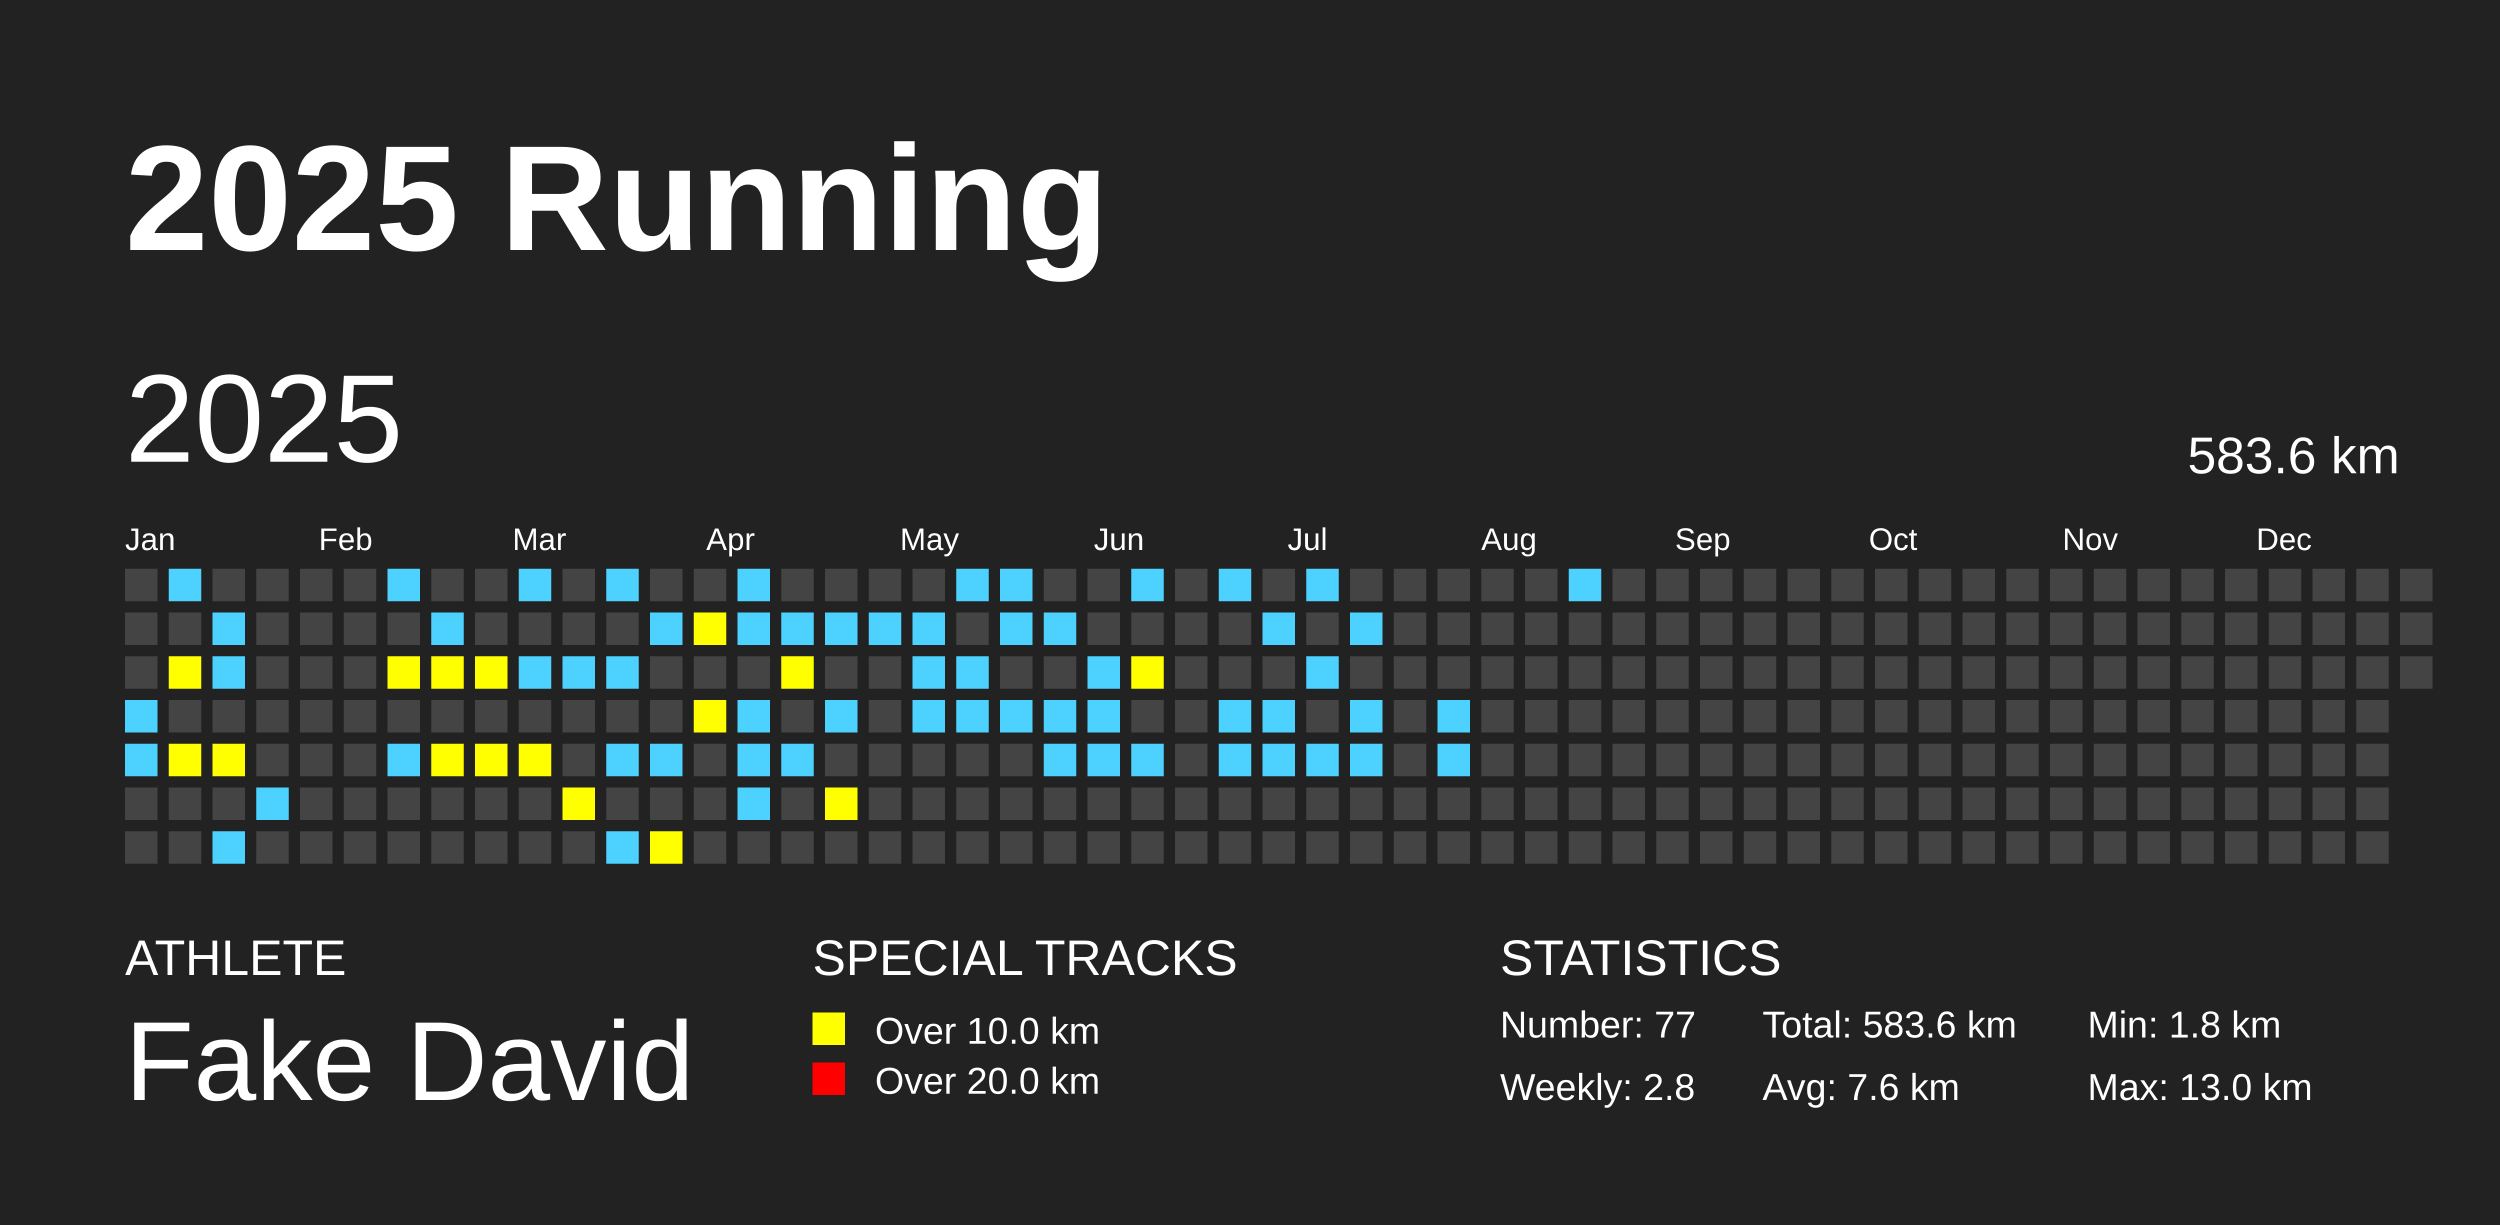
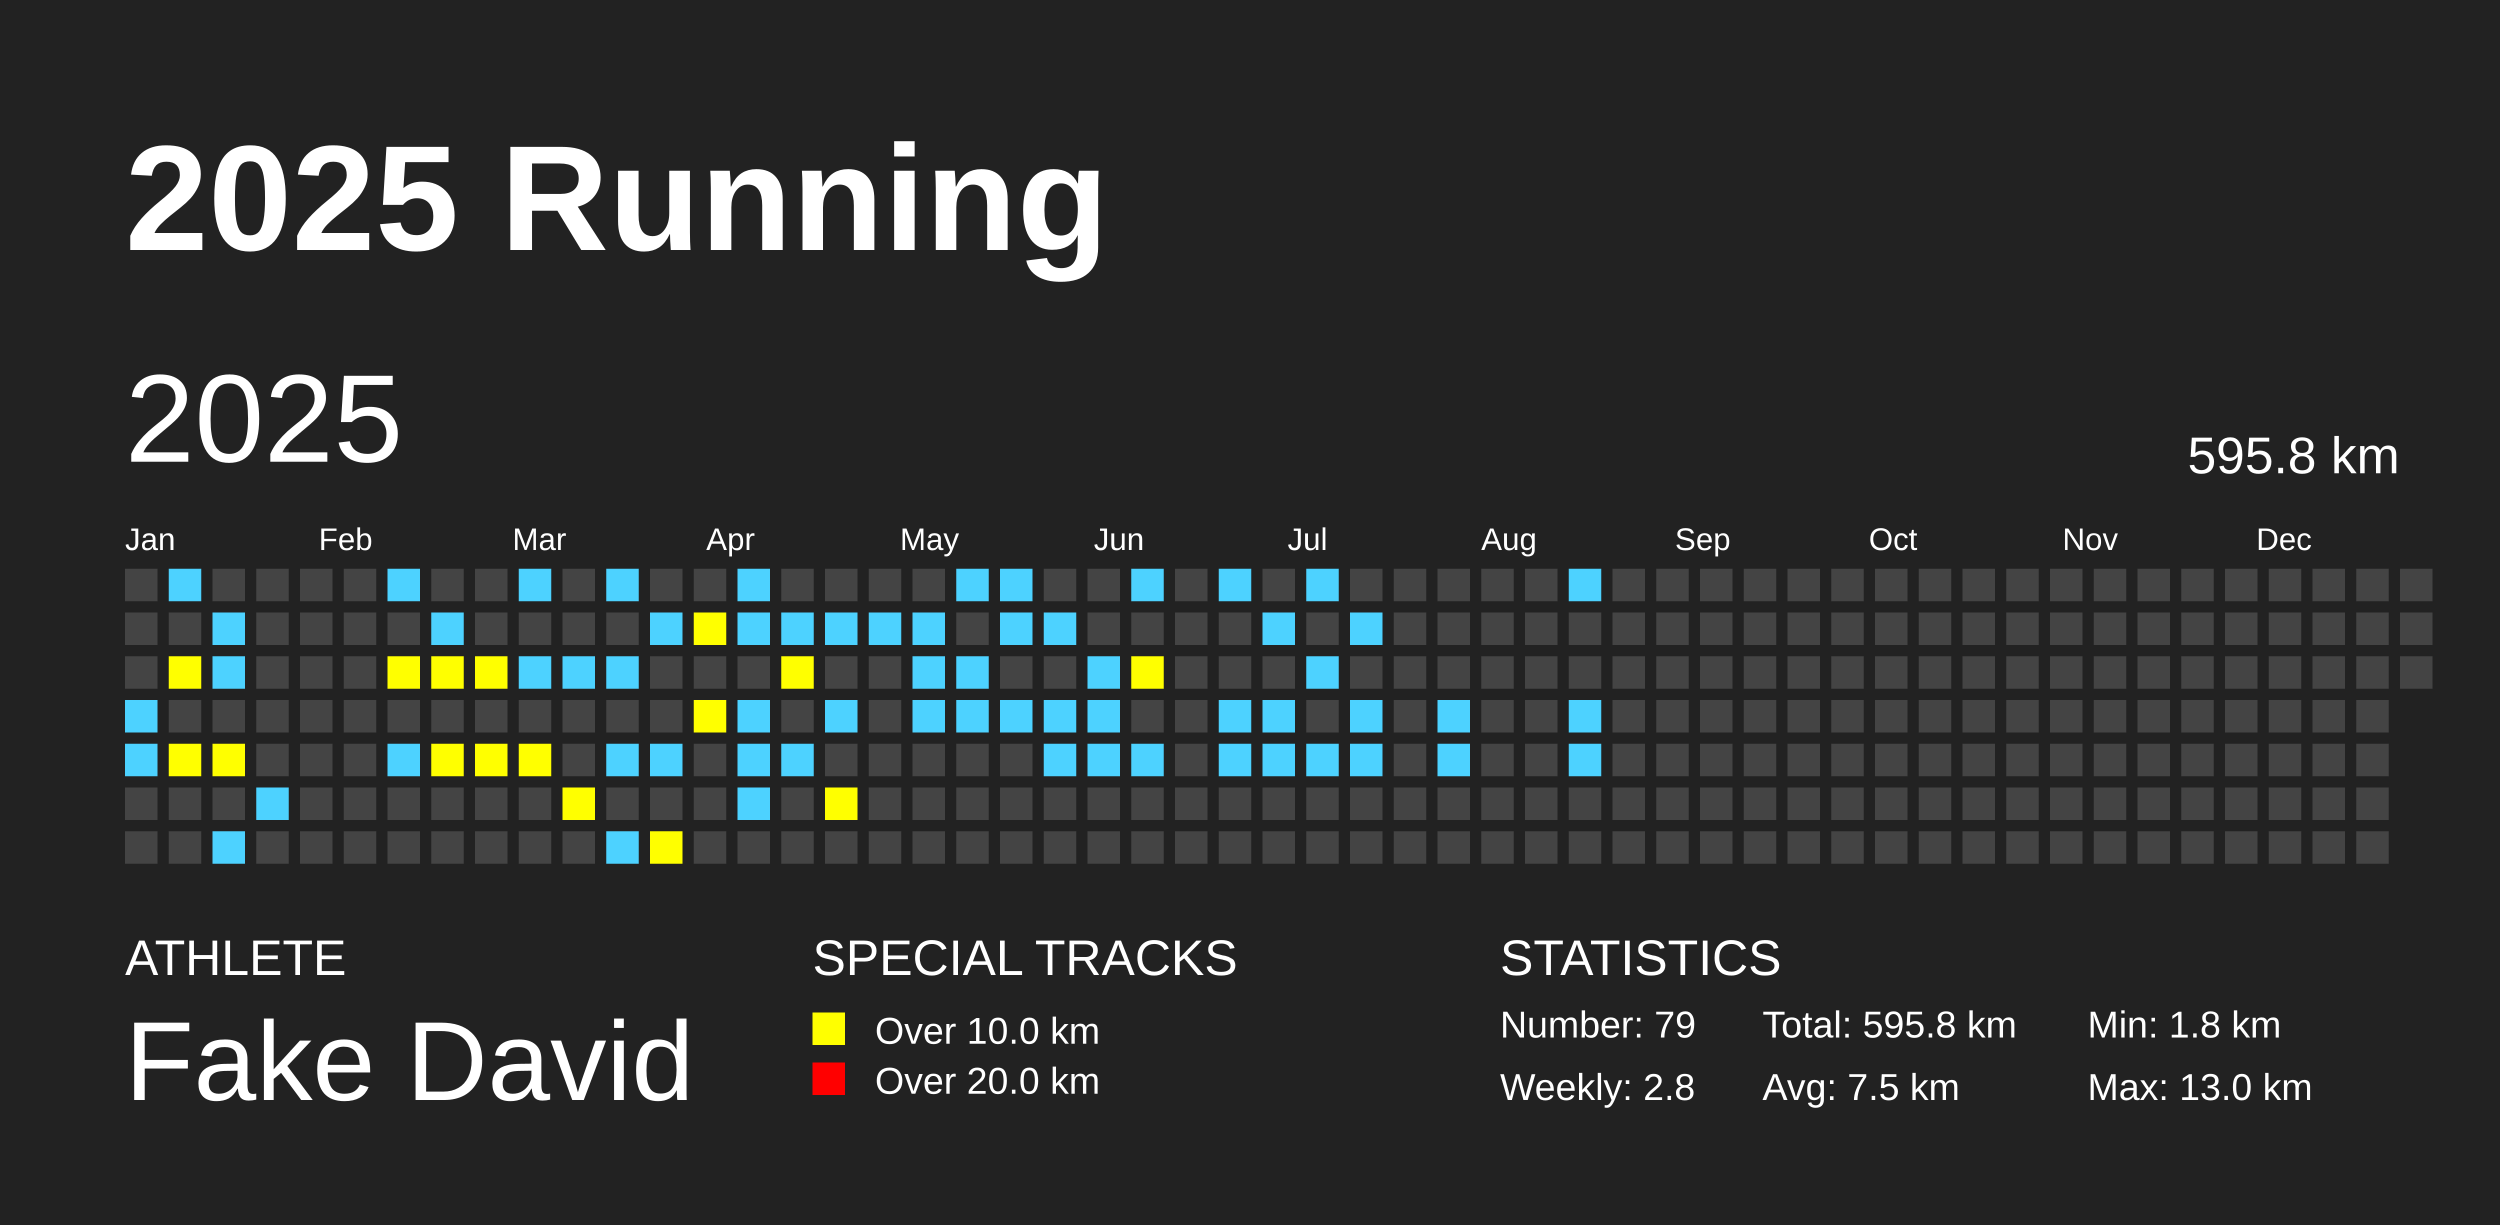
<svg xmlns="http://www.w3.org/2000/svg" baseProfile="full" height="98mm" version="1.1" viewBox="0,0,200,98" width="200mm">
  <defs />
  <rect fill="#222222" height="98" width="200" x="0" y="0" />
  <text fill="#FFFFFF" style="font-size:12px; font-family:Arial; font-weight:bold;" x="10" y="20">2025 Running</text>
  <text fill="#FFFFFF" style="font-size:4px; font-family:Arial" x="10" y="78">ATHLETE</text>
  <text fill="#FFFFFF" style="font-size:9px; font-family:Arial" x="10" y="88">Fake David</text>
  <text fill="#FFFFFF" style="font-size:4px; font-family:Arial" x="65" y="78">SPECIAL TRACKS</text>
  <rect fill="yellow" height="2.6" width="2.6" x="65" y="81" />
  <text fill="#FFFFFF" style="font-size:3px; font-family:Arial" x="70" y="83.5">Over 10.0 km</text>
  <rect fill="red" height="2.6" width="2.6" x="65" y="85" />
  <text fill="#FFFFFF" style="font-size:3px; font-family:Arial" x="70" y="87.5">Over 20.0 km</text>
  <text fill="#FFFFFF" style="font-size:4px; font-family:Arial" x="120" y="78">STATISTICS</text>
-   <text fill="#FFFFFF" style="font-size:3px; font-family:Arial" x="120" y="83">Number: 77</text>
+   <text fill="#FFFFFF" style="font-size:3px; font-family:Arial" x="120" y="83">Number: 79</text>
  <text fill="#FFFFFF" style="font-size:3px; font-family:Arial" x="120" y="88">Weekly: 2.8</text>
-   <text fill="#FFFFFF" style="font-size:3px; font-family:Arial" x="141" y="83">Total: 583.6 km</text>
-   <text fill="#FFFFFF" style="font-size:3px; font-family:Arial" x="141" y="88">Avg: 7.6 km</text>
+   <text fill="#FFFFFF" style="font-size:3px; font-family:Arial" x="141" y="83">Total: 595.8 km</text>
+   <text fill="#FFFFFF" style="font-size:3px; font-family:Arial" x="141" y="88">Avg: 7.5 km</text>
  <text fill="#FFFFFF" style="font-size:3px; font-family:Arial" x="167" y="83">Min: 1.8 km</text>
  <text fill="#FFFFFF" style="font-size:3px; font-family:Arial" x="167" y="88">Max: 13.0 km</text>
  <text dominant-baseline="hanging" fill="#FFFFFF" style="font-size:10.0px; font-family:Arial;" x="10" y="30">2025</text>
-   <text dominant-baseline="hanging" fill="#FFFFFF" style="font-size:4.125px; font-family:Arial;" x="175" y="35">583.6 km</text>
+   <text dominant-baseline="hanging" fill="#FFFFFF" style="font-size:4.125px; font-family:Arial;" x="175" y="35">595.8 km</text>
  <text fill="#FFFFFF" style="font-size:2.5px; font-family:Arial" x="10.0" y="44">Jan</text>
  <text fill="#FFFFFF" style="font-size:2.5px; font-family:Arial" x="25.5" y="44">Feb</text>
  <text fill="#FFFFFF" style="font-size:2.5px; font-family:Arial" x="41.0" y="44">Mar</text>
  <text fill="#FFFFFF" style="font-size:2.5px; font-family:Arial" x="56.5" y="44">Apr</text>
  <text fill="#FFFFFF" style="font-size:2.5px; font-family:Arial" x="72.0" y="44">May</text>
  <text fill="#FFFFFF" style="font-size:2.5px; font-family:Arial" x="87.5" y="44">Jun</text>
  <text fill="#FFFFFF" style="font-size:2.5px; font-family:Arial" x="103.0" y="44">Jul</text>
  <text fill="#FFFFFF" style="font-size:2.5px; font-family:Arial" x="118.5" y="44">Aug</text>
  <text fill="#FFFFFF" style="font-size:2.5px; font-family:Arial" x="134.0" y="44">Sep</text>
  <text fill="#FFFFFF" style="font-size:2.5px; font-family:Arial" x="149.5" y="44">Oct</text>
  <text fill="#FFFFFF" style="font-size:2.5px; font-family:Arial" x="165.0" y="44">Nov</text>
  <text fill="#FFFFFF" style="font-size:2.5px; font-family:Arial" x="180.5" y="44">Dec</text>
  <rect fill="#444444" height="2.6" width="2.6" x="10.0" y="45.5" />
  <rect fill="#444444" height="2.6" width="2.6" x="10.0" y="49.0" />
  <rect fill="#444444" height="2.6" width="2.6" x="10.0" y="52.5" />
  <rect fill="#4DD2FF" height="2.6" width="2.6" x="10.0" y="56.0" />
  <rect fill="#4DD2FF" height="2.6" width="2.6" x="10.0" y="59.5" />
  <rect fill="#444444" height="2.6" width="2.6" x="10.0" y="63.0" />
  <rect fill="#444444" height="2.6" width="2.6" x="10.0" y="66.5" />
  <rect fill="#4DD2FF" height="2.6" width="2.6" x="13.5" y="45.5" />
  <rect fill="#444444" height="2.6" width="2.6" x="13.5" y="49.0" />
  <rect fill="yellow" height="2.6" width="2.6" x="13.5" y="52.5" />
  <rect fill="#444444" height="2.6" width="2.6" x="13.5" y="56.0" />
  <rect fill="yellow" height="2.6" width="2.6" x="13.5" y="59.5" />
  <rect fill="#444444" height="2.6" width="2.6" x="13.5" y="63.0" />
  <rect fill="#444444" height="2.6" width="2.6" x="13.5" y="66.5" />
  <rect fill="#444444" height="2.6" width="2.6" x="17.0" y="45.5" />
  <rect fill="#4DD2FF" height="2.6" width="2.6" x="17.0" y="49.0" />
  <rect fill="#4DD2FF" height="2.6" width="2.6" x="17.0" y="52.5" />
  <rect fill="#444444" height="2.6" width="2.6" x="17.0" y="56.0" />
  <rect fill="yellow" height="2.6" width="2.6" x="17.0" y="59.5" />
  <rect fill="#444444" height="2.6" width="2.6" x="17.0" y="63.0" />
  <rect fill="#4DD2FF" height="2.6" width="2.6" x="17.0" y="66.5" />
  <rect fill="#444444" height="2.6" width="2.6" x="20.5" y="45.5" />
  <rect fill="#444444" height="2.6" width="2.6" x="20.5" y="49.0" />
  <rect fill="#444444" height="2.6" width="2.6" x="20.5" y="52.5" />
  <rect fill="#444444" height="2.6" width="2.6" x="20.5" y="56.0" />
  <rect fill="#444444" height="2.6" width="2.6" x="20.5" y="59.5" />
  <rect fill="#4DD2FF" height="2.6" width="2.6" x="20.5" y="63.0" />
  <rect fill="#444444" height="2.6" width="2.6" x="20.5" y="66.5" />
  <rect fill="#444444" height="2.6" width="2.6" x="24.0" y="45.5" />
  <rect fill="#444444" height="2.6" width="2.6" x="24.0" y="49.0" />
  <rect fill="#444444" height="2.6" width="2.6" x="24.0" y="52.5" />
  <rect fill="#444444" height="2.6" width="2.6" x="24.0" y="56.0" />
  <rect fill="#444444" height="2.6" width="2.6" x="24.0" y="59.5" />
  <rect fill="#444444" height="2.6" width="2.6" x="24.0" y="63.0" />
  <rect fill="#444444" height="2.6" width="2.6" x="24.0" y="66.5" />
  <rect fill="#444444" height="2.6" width="2.6" x="27.5" y="45.5" />
  <rect fill="#444444" height="2.6" width="2.6" x="27.5" y="49.0" />
  <rect fill="#444444" height="2.6" width="2.6" x="27.5" y="52.5" />
  <rect fill="#444444" height="2.6" width="2.6" x="27.5" y="56.0" />
  <rect fill="#444444" height="2.6" width="2.6" x="27.5" y="59.5" />
  <rect fill="#444444" height="2.6" width="2.6" x="27.5" y="63.0" />
  <rect fill="#444444" height="2.6" width="2.6" x="27.5" y="66.5" />
  <rect fill="#4DD2FF" height="2.6" width="2.6" x="31.0" y="45.5" />
  <rect fill="#444444" height="2.6" width="2.6" x="31.0" y="49.0" />
  <rect fill="yellow" height="2.6" width="2.6" x="31.0" y="52.5" />
  <rect fill="#444444" height="2.6" width="2.6" x="31.0" y="56.0" />
  <rect fill="#4DD2FF" height="2.6" width="2.6" x="31.0" y="59.5" />
  <rect fill="#444444" height="2.6" width="2.6" x="31.0" y="63.0" />
  <rect fill="#444444" height="2.6" width="2.6" x="31.0" y="66.5" />
  <rect fill="#444444" height="2.6" width="2.6" x="34.5" y="45.5" />
  <rect fill="#4DD2FF" height="2.6" width="2.6" x="34.5" y="49.0" />
  <rect fill="yellow" height="2.6" width="2.6" x="34.5" y="52.5" />
  <rect fill="#444444" height="2.6" width="2.6" x="34.5" y="56.0" />
  <rect fill="yellow" height="2.6" width="2.6" x="34.5" y="59.5" />
  <rect fill="#444444" height="2.6" width="2.6" x="34.5" y="63.0" />
  <rect fill="#444444" height="2.6" width="2.6" x="34.5" y="66.5" />
  <rect fill="#444444" height="2.6" width="2.6" x="38.0" y="45.5" />
  <rect fill="#444444" height="2.6" width="2.6" x="38.0" y="49.0" />
  <rect fill="yellow" height="2.6" width="2.6" x="38.0" y="52.5" />
  <rect fill="#444444" height="2.6" width="2.6" x="38.0" y="56.0" />
  <rect fill="yellow" height="2.6" width="2.6" x="38.0" y="59.5" />
  <rect fill="#444444" height="2.6" width="2.6" x="38.0" y="63.0" />
  <rect fill="#444444" height="2.6" width="2.6" x="38.0" y="66.5" />
  <rect fill="#4DD2FF" height="2.6" width="2.6" x="41.5" y="45.5" />
  <rect fill="#444444" height="2.6" width="2.6" x="41.5" y="49.0" />
  <rect fill="#4DD2FF" height="2.6" width="2.6" x="41.5" y="52.5" />
  <rect fill="#444444" height="2.6" width="2.6" x="41.5" y="56.0" />
  <rect fill="yellow" height="2.6" width="2.6" x="41.5" y="59.5" />
  <rect fill="#444444" height="2.6" width="2.6" x="41.5" y="63.0" />
  <rect fill="#444444" height="2.6" width="2.6" x="41.5" y="66.5" />
  <rect fill="#444444" height="2.6" width="2.6" x="45.0" y="45.5" />
  <rect fill="#444444" height="2.6" width="2.6" x="45.0" y="49.0" />
  <rect fill="#4DD2FF" height="2.6" width="2.6" x="45.0" y="52.5" />
  <rect fill="#444444" height="2.6" width="2.6" x="45.0" y="56.0" />
  <rect fill="#444444" height="2.6" width="2.6" x="45.0" y="59.5" />
  <rect fill="yellow" height="2.6" width="2.6" x="45.0" y="63.0" />
  <rect fill="#444444" height="2.6" width="2.6" x="45.0" y="66.5" />
  <rect fill="#4DD2FF" height="2.6" width="2.6" x="48.5" y="45.5" />
  <rect fill="#444444" height="2.6" width="2.6" x="48.5" y="49.0" />
  <rect fill="#4DD2FF" height="2.6" width="2.6" x="48.5" y="52.5" />
  <rect fill="#444444" height="2.6" width="2.6" x="48.5" y="56.0" />
  <rect fill="#4DD2FF" height="2.6" width="2.6" x="48.5" y="59.5" />
  <rect fill="#444444" height="2.6" width="2.6" x="48.5" y="63.0" />
  <rect fill="#4DD2FF" height="2.6" width="2.6" x="48.5" y="66.5" />
  <rect fill="#444444" height="2.6" width="2.6" x="52.0" y="45.5" />
  <rect fill="#4DD2FF" height="2.6" width="2.6" x="52.0" y="49.0" />
  <rect fill="#444444" height="2.6" width="2.6" x="52.0" y="52.5" />
  <rect fill="#444444" height="2.6" width="2.6" x="52.0" y="56.0" />
  <rect fill="#4DD2FF" height="2.6" width="2.6" x="52.0" y="59.5" />
  <rect fill="#444444" height="2.6" width="2.6" x="52.0" y="63.0" />
  <rect fill="yellow" height="2.6" width="2.6" x="52.0" y="66.5" />
  <rect fill="#444444" height="2.6" width="2.6" x="55.5" y="45.5" />
  <rect fill="yellow" height="2.6" width="2.6" x="55.5" y="49.0" />
  <rect fill="#444444" height="2.6" width="2.6" x="55.5" y="52.5" />
  <rect fill="yellow" height="2.6" width="2.6" x="55.5" y="56.0" />
  <rect fill="#444444" height="2.6" width="2.6" x="55.5" y="59.5" />
  <rect fill="#444444" height="2.6" width="2.6" x="55.5" y="63.0" />
  <rect fill="#444444" height="2.6" width="2.6" x="55.5" y="66.5" />
  <rect fill="#4DD2FF" height="2.6" width="2.6" x="59.0" y="45.5" />
  <rect fill="#4DD2FF" height="2.6" width="2.6" x="59.0" y="49.0" />
  <rect fill="#444444" height="2.6" width="2.6" x="59.0" y="52.5" />
  <rect fill="#4DD2FF" height="2.6" width="2.6" x="59.0" y="56.0" />
  <rect fill="#4DD2FF" height="2.6" width="2.6" x="59.0" y="59.5" />
  <rect fill="#4DD2FF" height="2.6" width="2.6" x="59.0" y="63.0" />
  <rect fill="#444444" height="2.6" width="2.6" x="59.0" y="66.5" />
  <rect fill="#444444" height="2.6" width="2.6" x="62.5" y="45.5" />
  <rect fill="#4DD2FF" height="2.6" width="2.6" x="62.5" y="49.0" />
  <rect fill="yellow" height="2.6" width="2.6" x="62.5" y="52.5" />
  <rect fill="#444444" height="2.6" width="2.6" x="62.5" y="56.0" />
  <rect fill="#4DD2FF" height="2.6" width="2.6" x="62.5" y="59.5" />
  <rect fill="#444444" height="2.6" width="2.6" x="62.5" y="63.0" />
  <rect fill="#444444" height="2.6" width="2.6" x="62.5" y="66.5" />
  <rect fill="#444444" height="2.6" width="2.6" x="66.0" y="45.5" />
  <rect fill="#4DD2FF" height="2.6" width="2.6" x="66.0" y="49.0" />
  <rect fill="#444444" height="2.6" width="2.6" x="66.0" y="52.5" />
  <rect fill="#4DD2FF" height="2.6" width="2.6" x="66.0" y="56.0" />
  <rect fill="#444444" height="2.6" width="2.6" x="66.0" y="59.5" />
  <rect fill="yellow" height="2.6" width="2.6" x="66.0" y="63.0" />
  <rect fill="#444444" height="2.6" width="2.6" x="66.0" y="66.5" />
  <rect fill="#444444" height="2.6" width="2.6" x="69.5" y="45.5" />
  <rect fill="#4DD2FF" height="2.6" width="2.6" x="69.5" y="49.0" />
  <rect fill="#444444" height="2.6" width="2.6" x="69.5" y="52.5" />
  <rect fill="#444444" height="2.6" width="2.6" x="69.5" y="56.0" />
  <rect fill="#444444" height="2.6" width="2.6" x="69.5" y="59.5" />
  <rect fill="#444444" height="2.6" width="2.6" x="69.5" y="63.0" />
  <rect fill="#444444" height="2.6" width="2.6" x="69.5" y="66.5" />
  <rect fill="#444444" height="2.6" width="2.6" x="73.0" y="45.5" />
  <rect fill="#4DD2FF" height="2.6" width="2.6" x="73.0" y="49.0" />
  <rect fill="#4DD2FF" height="2.6" width="2.6" x="73.0" y="52.5" />
  <rect fill="#4DD2FF" height="2.6" width="2.6" x="73.0" y="56.0" />
  <rect fill="#444444" height="2.6" width="2.6" x="73.0" y="59.5" />
  <rect fill="#444444" height="2.6" width="2.6" x="73.0" y="63.0" />
  <rect fill="#444444" height="2.6" width="2.6" x="73.0" y="66.5" />
  <rect fill="#4DD2FF" height="2.6" width="2.6" x="76.5" y="45.5" />
  <rect fill="#444444" height="2.6" width="2.6" x="76.5" y="49.0" />
  <rect fill="#4DD2FF" height="2.6" width="2.6" x="76.5" y="52.5" />
  <rect fill="#4DD2FF" height="2.6" width="2.6" x="76.5" y="56.0" />
  <rect fill="#444444" height="2.6" width="2.6" x="76.5" y="59.5" />
  <rect fill="#444444" height="2.6" width="2.6" x="76.5" y="63.0" />
  <rect fill="#444444" height="2.6" width="2.6" x="76.5" y="66.5" />
  <rect fill="#4DD2FF" height="2.6" width="2.6" x="80.0" y="45.5" />
  <rect fill="#4DD2FF" height="2.6" width="2.6" x="80.0" y="49.0" />
  <rect fill="#444444" height="2.6" width="2.6" x="80.0" y="52.5" />
  <rect fill="#4DD2FF" height="2.6" width="2.6" x="80.0" y="56.0" />
  <rect fill="#444444" height="2.6" width="2.6" x="80.0" y="59.5" />
  <rect fill="#444444" height="2.6" width="2.6" x="80.0" y="63.0" />
  <rect fill="#444444" height="2.6" width="2.6" x="80.0" y="66.5" />
  <rect fill="#444444" height="2.6" width="2.6" x="83.5" y="45.5" />
  <rect fill="#4DD2FF" height="2.6" width="2.6" x="83.5" y="49.0" />
  <rect fill="#444444" height="2.6" width="2.6" x="83.5" y="52.5" />
  <rect fill="#4DD2FF" height="2.6" width="2.6" x="83.5" y="56.0" />
  <rect fill="#4DD2FF" height="2.6" width="2.6" x="83.5" y="59.5" />
  <rect fill="#444444" height="2.6" width="2.6" x="83.5" y="63.0" />
  <rect fill="#444444" height="2.6" width="2.6" x="83.5" y="66.5" />
  <rect fill="#444444" height="2.6" width="2.6" x="87.0" y="45.5" />
  <rect fill="#444444" height="2.6" width="2.6" x="87.0" y="49.0" />
  <rect fill="#4DD2FF" height="2.6" width="2.6" x="87.0" y="52.5" />
  <rect fill="#4DD2FF" height="2.6" width="2.6" x="87.0" y="56.0" />
  <rect fill="#4DD2FF" height="2.6" width="2.6" x="87.0" y="59.5" />
  <rect fill="#444444" height="2.6" width="2.6" x="87.0" y="63.0" />
  <rect fill="#444444" height="2.6" width="2.6" x="87.0" y="66.5" />
  <rect fill="#4DD2FF" height="2.6" width="2.6" x="90.5" y="45.5" />
  <rect fill="#444444" height="2.6" width="2.6" x="90.5" y="49.0" />
  <rect fill="yellow" height="2.6" width="2.6" x="90.5" y="52.5" />
  <rect fill="#444444" height="2.6" width="2.6" x="90.5" y="56.0" />
  <rect fill="#4DD2FF" height="2.6" width="2.6" x="90.5" y="59.5" />
  <rect fill="#444444" height="2.6" width="2.6" x="90.5" y="63.0" />
  <rect fill="#444444" height="2.6" width="2.6" x="90.5" y="66.5" />
  <rect fill="#444444" height="2.6" width="2.6" x="94.0" y="45.5" />
  <rect fill="#444444" height="2.6" width="2.6" x="94.0" y="49.0" />
  <rect fill="#444444" height="2.6" width="2.6" x="94.0" y="52.5" />
  <rect fill="#444444" height="2.6" width="2.6" x="94.0" y="56.0" />
  <rect fill="#444444" height="2.6" width="2.6" x="94.0" y="59.5" />
  <rect fill="#444444" height="2.6" width="2.6" x="94.0" y="63.0" />
  <rect fill="#444444" height="2.6" width="2.6" x="94.0" y="66.5" />
  <rect fill="#4DD2FF" height="2.6" width="2.6" x="97.5" y="45.5" />
  <rect fill="#444444" height="2.6" width="2.6" x="97.5" y="49.0" />
  <rect fill="#444444" height="2.6" width="2.6" x="97.5" y="52.5" />
  <rect fill="#4DD2FF" height="2.6" width="2.6" x="97.5" y="56.0" />
  <rect fill="#4DD2FF" height="2.6" width="2.6" x="97.5" y="59.5" />
  <rect fill="#444444" height="2.6" width="2.6" x="97.5" y="63.0" />
  <rect fill="#444444" height="2.6" width="2.6" x="97.5" y="66.5" />
  <rect fill="#444444" height="2.6" width="2.6" x="101.0" y="45.5" />
  <rect fill="#4DD2FF" height="2.6" width="2.6" x="101.0" y="49.0" />
  <rect fill="#444444" height="2.6" width="2.6" x="101.0" y="52.5" />
  <rect fill="#4DD2FF" height="2.6" width="2.6" x="101.0" y="56.0" />
  <rect fill="#4DD2FF" height="2.6" width="2.6" x="101.0" y="59.5" />
  <rect fill="#444444" height="2.6" width="2.6" x="101.0" y="63.0" />
  <rect fill="#444444" height="2.6" width="2.6" x="101.0" y="66.5" />
  <rect fill="#4DD2FF" height="2.6" width="2.6" x="104.5" y="45.5" />
  <rect fill="#444444" height="2.6" width="2.6" x="104.5" y="49.0" />
  <rect fill="#4DD2FF" height="2.6" width="2.6" x="104.5" y="52.5" />
  <rect fill="#444444" height="2.6" width="2.6" x="104.5" y="56.0" />
  <rect fill="#4DD2FF" height="2.6" width="2.6" x="104.5" y="59.5" />
  <rect fill="#444444" height="2.6" width="2.6" x="104.5" y="63.0" />
  <rect fill="#444444" height="2.6" width="2.6" x="104.5" y="66.5" />
  <rect fill="#444444" height="2.6" width="2.6" x="108.0" y="45.5" />
  <rect fill="#4DD2FF" height="2.6" width="2.6" x="108.0" y="49.0" />
  <rect fill="#444444" height="2.6" width="2.6" x="108.0" y="52.5" />
  <rect fill="#4DD2FF" height="2.6" width="2.6" x="108.0" y="56.0" />
  <rect fill="#4DD2FF" height="2.6" width="2.6" x="108.0" y="59.5" />
  <rect fill="#444444" height="2.6" width="2.6" x="108.0" y="63.0" />
  <rect fill="#444444" height="2.6" width="2.6" x="108.0" y="66.5" />
  <rect fill="#444444" height="2.6" width="2.6" x="111.5" y="45.5" />
  <rect fill="#444444" height="2.6" width="2.6" x="111.5" y="49.0" />
  <rect fill="#444444" height="2.6" width="2.6" x="111.5" y="52.5" />
  <rect fill="#444444" height="2.6" width="2.6" x="111.5" y="56.0" />
  <rect fill="#444444" height="2.6" width="2.6" x="111.5" y="59.5" />
  <rect fill="#444444" height="2.6" width="2.6" x="111.5" y="63.0" />
  <rect fill="#444444" height="2.6" width="2.6" x="111.5" y="66.5" />
  <rect fill="#444444" height="2.6" width="2.6" x="115.0" y="45.5" />
  <rect fill="#444444" height="2.6" width="2.6" x="115.0" y="49.0" />
  <rect fill="#444444" height="2.6" width="2.6" x="115.0" y="52.5" />
  <rect fill="#4DD2FF" height="2.6" width="2.6" x="115.0" y="56.0" />
  <rect fill="#4DD2FF" height="2.6" width="2.6" x="115.0" y="59.5" />
  <rect fill="#444444" height="2.6" width="2.6" x="115.0" y="63.0" />
  <rect fill="#444444" height="2.6" width="2.6" x="115.0" y="66.5" />
  <rect fill="#444444" height="2.6" width="2.6" x="118.5" y="45.5" />
  <rect fill="#444444" height="2.6" width="2.6" x="118.5" y="49.0" />
  <rect fill="#444444" height="2.6" width="2.6" x="118.5" y="52.5" />
  <rect fill="#444444" height="2.6" width="2.6" x="118.5" y="56.0" />
  <rect fill="#444444" height="2.6" width="2.6" x="118.5" y="59.5" />
  <rect fill="#444444" height="2.6" width="2.6" x="118.5" y="63.0" />
  <rect fill="#444444" height="2.6" width="2.6" x="118.5" y="66.5" />
  <rect fill="#444444" height="2.6" width="2.6" x="122.0" y="45.5" />
  <rect fill="#444444" height="2.6" width="2.6" x="122.0" y="49.0" />
  <rect fill="#444444" height="2.6" width="2.6" x="122.0" y="52.5" />
  <rect fill="#444444" height="2.6" width="2.6" x="122.0" y="56.0" />
  <rect fill="#444444" height="2.6" width="2.6" x="122.0" y="59.5" />
  <rect fill="#444444" height="2.6" width="2.6" x="122.0" y="63.0" />
  <rect fill="#444444" height="2.6" width="2.6" x="122.0" y="66.5" />
  <rect fill="#4DD2FF" height="2.6" width="2.6" x="125.5" y="45.5" />
  <rect fill="#444444" height="2.6" width="2.6" x="125.5" y="49.0" />
  <rect fill="#444444" height="2.6" width="2.6" x="125.5" y="52.5" />
-   <rect fill="#444444" height="2.6" width="2.6" x="125.5" y="56.0" />
-   <rect fill="#444444" height="2.6" width="2.6" x="125.5" y="59.5" />
+   <rect fill="#4DD2FF" height="2.6" width="2.6" x="125.5" y="56.0" />
+   <rect fill="#4DD2FF" height="2.6" width="2.6" x="125.5" y="59.5" />
  <rect fill="#444444" height="2.6" width="2.6" x="125.5" y="63.0" />
  <rect fill="#444444" height="2.6" width="2.6" x="125.5" y="66.5" />
  <rect fill="#444444" height="2.6" width="2.6" x="129.0" y="45.5" />
  <rect fill="#444444" height="2.6" width="2.6" x="129.0" y="49.0" />
  <rect fill="#444444" height="2.6" width="2.6" x="129.0" y="52.5" />
  <rect fill="#444444" height="2.6" width="2.6" x="129.0" y="56.0" />
  <rect fill="#444444" height="2.6" width="2.6" x="129.0" y="59.5" />
  <rect fill="#444444" height="2.6" width="2.6" x="129.0" y="63.0" />
  <rect fill="#444444" height="2.6" width="2.6" x="129.0" y="66.5" />
  <rect fill="#444444" height="2.6" width="2.6" x="132.5" y="45.5" />
  <rect fill="#444444" height="2.6" width="2.6" x="132.5" y="49.0" />
  <rect fill="#444444" height="2.6" width="2.6" x="132.5" y="52.5" />
  <rect fill="#444444" height="2.6" width="2.6" x="132.5" y="56.0" />
  <rect fill="#444444" height="2.6" width="2.6" x="132.5" y="59.5" />
  <rect fill="#444444" height="2.6" width="2.6" x="132.5" y="63.0" />
  <rect fill="#444444" height="2.6" width="2.6" x="132.5" y="66.5" />
  <rect fill="#444444" height="2.6" width="2.6" x="136.0" y="45.5" />
  <rect fill="#444444" height="2.6" width="2.6" x="136.0" y="49.0" />
  <rect fill="#444444" height="2.6" width="2.6" x="136.0" y="52.5" />
  <rect fill="#444444" height="2.6" width="2.6" x="136.0" y="56.0" />
  <rect fill="#444444" height="2.6" width="2.6" x="136.0" y="59.5" />
  <rect fill="#444444" height="2.6" width="2.6" x="136.0" y="63.0" />
  <rect fill="#444444" height="2.6" width="2.6" x="136.0" y="66.5" />
  <rect fill="#444444" height="2.6" width="2.6" x="139.5" y="45.5" />
  <rect fill="#444444" height="2.6" width="2.6" x="139.5" y="49.0" />
  <rect fill="#444444" height="2.6" width="2.6" x="139.5" y="52.5" />
  <rect fill="#444444" height="2.6" width="2.6" x="139.5" y="56.0" />
  <rect fill="#444444" height="2.6" width="2.6" x="139.5" y="59.5" />
  <rect fill="#444444" height="2.6" width="2.6" x="139.5" y="63.0" />
  <rect fill="#444444" height="2.6" width="2.6" x="139.5" y="66.5" />
  <rect fill="#444444" height="2.6" width="2.6" x="143.0" y="45.5" />
  <rect fill="#444444" height="2.6" width="2.6" x="143.0" y="49.0" />
  <rect fill="#444444" height="2.6" width="2.6" x="143.0" y="52.5" />
  <rect fill="#444444" height="2.6" width="2.6" x="143.0" y="56.0" />
  <rect fill="#444444" height="2.6" width="2.6" x="143.0" y="59.5" />
  <rect fill="#444444" height="2.6" width="2.6" x="143.0" y="63.0" />
  <rect fill="#444444" height="2.6" width="2.6" x="143.0" y="66.5" />
  <rect fill="#444444" height="2.6" width="2.6" x="146.5" y="45.5" />
  <rect fill="#444444" height="2.6" width="2.6" x="146.5" y="49.0" />
  <rect fill="#444444" height="2.6" width="2.6" x="146.5" y="52.5" />
  <rect fill="#444444" height="2.6" width="2.6" x="146.5" y="56.0" />
  <rect fill="#444444" height="2.6" width="2.6" x="146.5" y="59.5" />
  <rect fill="#444444" height="2.6" width="2.6" x="146.5" y="63.0" />
  <rect fill="#444444" height="2.6" width="2.6" x="146.5" y="66.5" />
  <rect fill="#444444" height="2.6" width="2.6" x="150.0" y="45.5" />
  <rect fill="#444444" height="2.6" width="2.6" x="150.0" y="49.0" />
  <rect fill="#444444" height="2.6" width="2.6" x="150.0" y="52.5" />
  <rect fill="#444444" height="2.6" width="2.6" x="150.0" y="56.0" />
  <rect fill="#444444" height="2.6" width="2.6" x="150.0" y="59.5" />
  <rect fill="#444444" height="2.6" width="2.6" x="150.0" y="63.0" />
  <rect fill="#444444" height="2.6" width="2.6" x="150.0" y="66.5" />
  <rect fill="#444444" height="2.6" width="2.6" x="153.5" y="45.5" />
  <rect fill="#444444" height="2.6" width="2.6" x="153.5" y="49.0" />
  <rect fill="#444444" height="2.6" width="2.6" x="153.5" y="52.5" />
  <rect fill="#444444" height="2.6" width="2.6" x="153.5" y="56.0" />
  <rect fill="#444444" height="2.6" width="2.6" x="153.5" y="59.5" />
  <rect fill="#444444" height="2.6" width="2.6" x="153.5" y="63.0" />
  <rect fill="#444444" height="2.6" width="2.6" x="153.5" y="66.5" />
  <rect fill="#444444" height="2.6" width="2.6" x="157.0" y="45.5" />
  <rect fill="#444444" height="2.6" width="2.6" x="157.0" y="49.0" />
  <rect fill="#444444" height="2.6" width="2.6" x="157.0" y="52.5" />
  <rect fill="#444444" height="2.6" width="2.6" x="157.0" y="56.0" />
  <rect fill="#444444" height="2.6" width="2.6" x="157.0" y="59.5" />
  <rect fill="#444444" height="2.6" width="2.6" x="157.0" y="63.0" />
  <rect fill="#444444" height="2.6" width="2.6" x="157.0" y="66.5" />
  <rect fill="#444444" height="2.6" width="2.6" x="160.5" y="45.5" />
  <rect fill="#444444" height="2.6" width="2.6" x="160.5" y="49.0" />
  <rect fill="#444444" height="2.6" width="2.6" x="160.5" y="52.5" />
  <rect fill="#444444" height="2.6" width="2.6" x="160.5" y="56.0" />
  <rect fill="#444444" height="2.6" width="2.6" x="160.5" y="59.5" />
  <rect fill="#444444" height="2.6" width="2.6" x="160.5" y="63.0" />
  <rect fill="#444444" height="2.6" width="2.6" x="160.5" y="66.5" />
  <rect fill="#444444" height="2.6" width="2.6" x="164.0" y="45.5" />
  <rect fill="#444444" height="2.6" width="2.6" x="164.0" y="49.0" />
  <rect fill="#444444" height="2.6" width="2.6" x="164.0" y="52.5" />
  <rect fill="#444444" height="2.6" width="2.6" x="164.0" y="56.0" />
  <rect fill="#444444" height="2.6" width="2.6" x="164.0" y="59.5" />
  <rect fill="#444444" height="2.6" width="2.6" x="164.0" y="63.0" />
  <rect fill="#444444" height="2.6" width="2.6" x="164.0" y="66.5" />
  <rect fill="#444444" height="2.6" width="2.6" x="167.5" y="45.5" />
  <rect fill="#444444" height="2.6" width="2.6" x="167.5" y="49.0" />
  <rect fill="#444444" height="2.6" width="2.6" x="167.5" y="52.5" />
  <rect fill="#444444" height="2.6" width="2.6" x="167.5" y="56.0" />
  <rect fill="#444444" height="2.6" width="2.6" x="167.5" y="59.5" />
  <rect fill="#444444" height="2.6" width="2.6" x="167.5" y="63.0" />
  <rect fill="#444444" height="2.6" width="2.6" x="167.5" y="66.5" />
  <rect fill="#444444" height="2.6" width="2.6" x="171.0" y="45.5" />
  <rect fill="#444444" height="2.6" width="2.6" x="171.0" y="49.0" />
  <rect fill="#444444" height="2.6" width="2.6" x="171.0" y="52.5" />
  <rect fill="#444444" height="2.6" width="2.6" x="171.0" y="56.0" />
  <rect fill="#444444" height="2.6" width="2.6" x="171.0" y="59.5" />
  <rect fill="#444444" height="2.6" width="2.6" x="171.0" y="63.0" />
  <rect fill="#444444" height="2.6" width="2.6" x="171.0" y="66.5" />
  <rect fill="#444444" height="2.6" width="2.6" x="174.5" y="45.5" />
  <rect fill="#444444" height="2.6" width="2.6" x="174.5" y="49.0" />
  <rect fill="#444444" height="2.6" width="2.6" x="174.5" y="52.5" />
  <rect fill="#444444" height="2.6" width="2.6" x="174.5" y="56.0" />
  <rect fill="#444444" height="2.6" width="2.6" x="174.5" y="59.5" />
  <rect fill="#444444" height="2.6" width="2.6" x="174.5" y="63.0" />
  <rect fill="#444444" height="2.6" width="2.6" x="174.5" y="66.5" />
  <rect fill="#444444" height="2.6" width="2.6" x="178.0" y="45.5" />
  <rect fill="#444444" height="2.6" width="2.6" x="178.0" y="49.0" />
  <rect fill="#444444" height="2.6" width="2.6" x="178.0" y="52.5" />
  <rect fill="#444444" height="2.6" width="2.6" x="178.0" y="56.0" />
  <rect fill="#444444" height="2.6" width="2.6" x="178.0" y="59.5" />
  <rect fill="#444444" height="2.6" width="2.6" x="178.0" y="63.0" />
  <rect fill="#444444" height="2.6" width="2.6" x="178.0" y="66.5" />
  <rect fill="#444444" height="2.6" width="2.6" x="181.5" y="45.5" />
  <rect fill="#444444" height="2.6" width="2.6" x="181.5" y="49.0" />
  <rect fill="#444444" height="2.6" width="2.6" x="181.5" y="52.5" />
  <rect fill="#444444" height="2.6" width="2.6" x="181.5" y="56.0" />
  <rect fill="#444444" height="2.6" width="2.6" x="181.5" y="59.5" />
  <rect fill="#444444" height="2.6" width="2.6" x="181.5" y="63.0" />
  <rect fill="#444444" height="2.6" width="2.6" x="181.5" y="66.5" />
  <rect fill="#444444" height="2.6" width="2.6" x="185.0" y="45.5" />
  <rect fill="#444444" height="2.6" width="2.6" x="185.0" y="49.0" />
  <rect fill="#444444" height="2.6" width="2.6" x="185.0" y="52.5" />
  <rect fill="#444444" height="2.6" width="2.6" x="185.0" y="56.0" />
  <rect fill="#444444" height="2.6" width="2.6" x="185.0" y="59.5" />
  <rect fill="#444444" height="2.6" width="2.6" x="185.0" y="63.0" />
  <rect fill="#444444" height="2.6" width="2.6" x="185.0" y="66.5" />
  <rect fill="#444444" height="2.6" width="2.6" x="188.5" y="45.5" />
  <rect fill="#444444" height="2.6" width="2.6" x="188.5" y="49.0" />
  <rect fill="#444444" height="2.6" width="2.6" x="188.5" y="52.5" />
  <rect fill="#444444" height="2.6" width="2.6" x="188.5" y="56.0" />
  <rect fill="#444444" height="2.6" width="2.6" x="188.5" y="59.5" />
  <rect fill="#444444" height="2.6" width="2.6" x="188.5" y="63.0" />
  <rect fill="#444444" height="2.6" width="2.6" x="188.5" y="66.5" />
  <rect fill="#444444" height="2.6" width="2.6" x="192.0" y="45.5" />
  <rect fill="#444444" height="2.6" width="2.6" x="192.0" y="49.0" />
  <rect fill="#444444" height="2.6" width="2.6" x="192.0" y="52.5" />
</svg>
